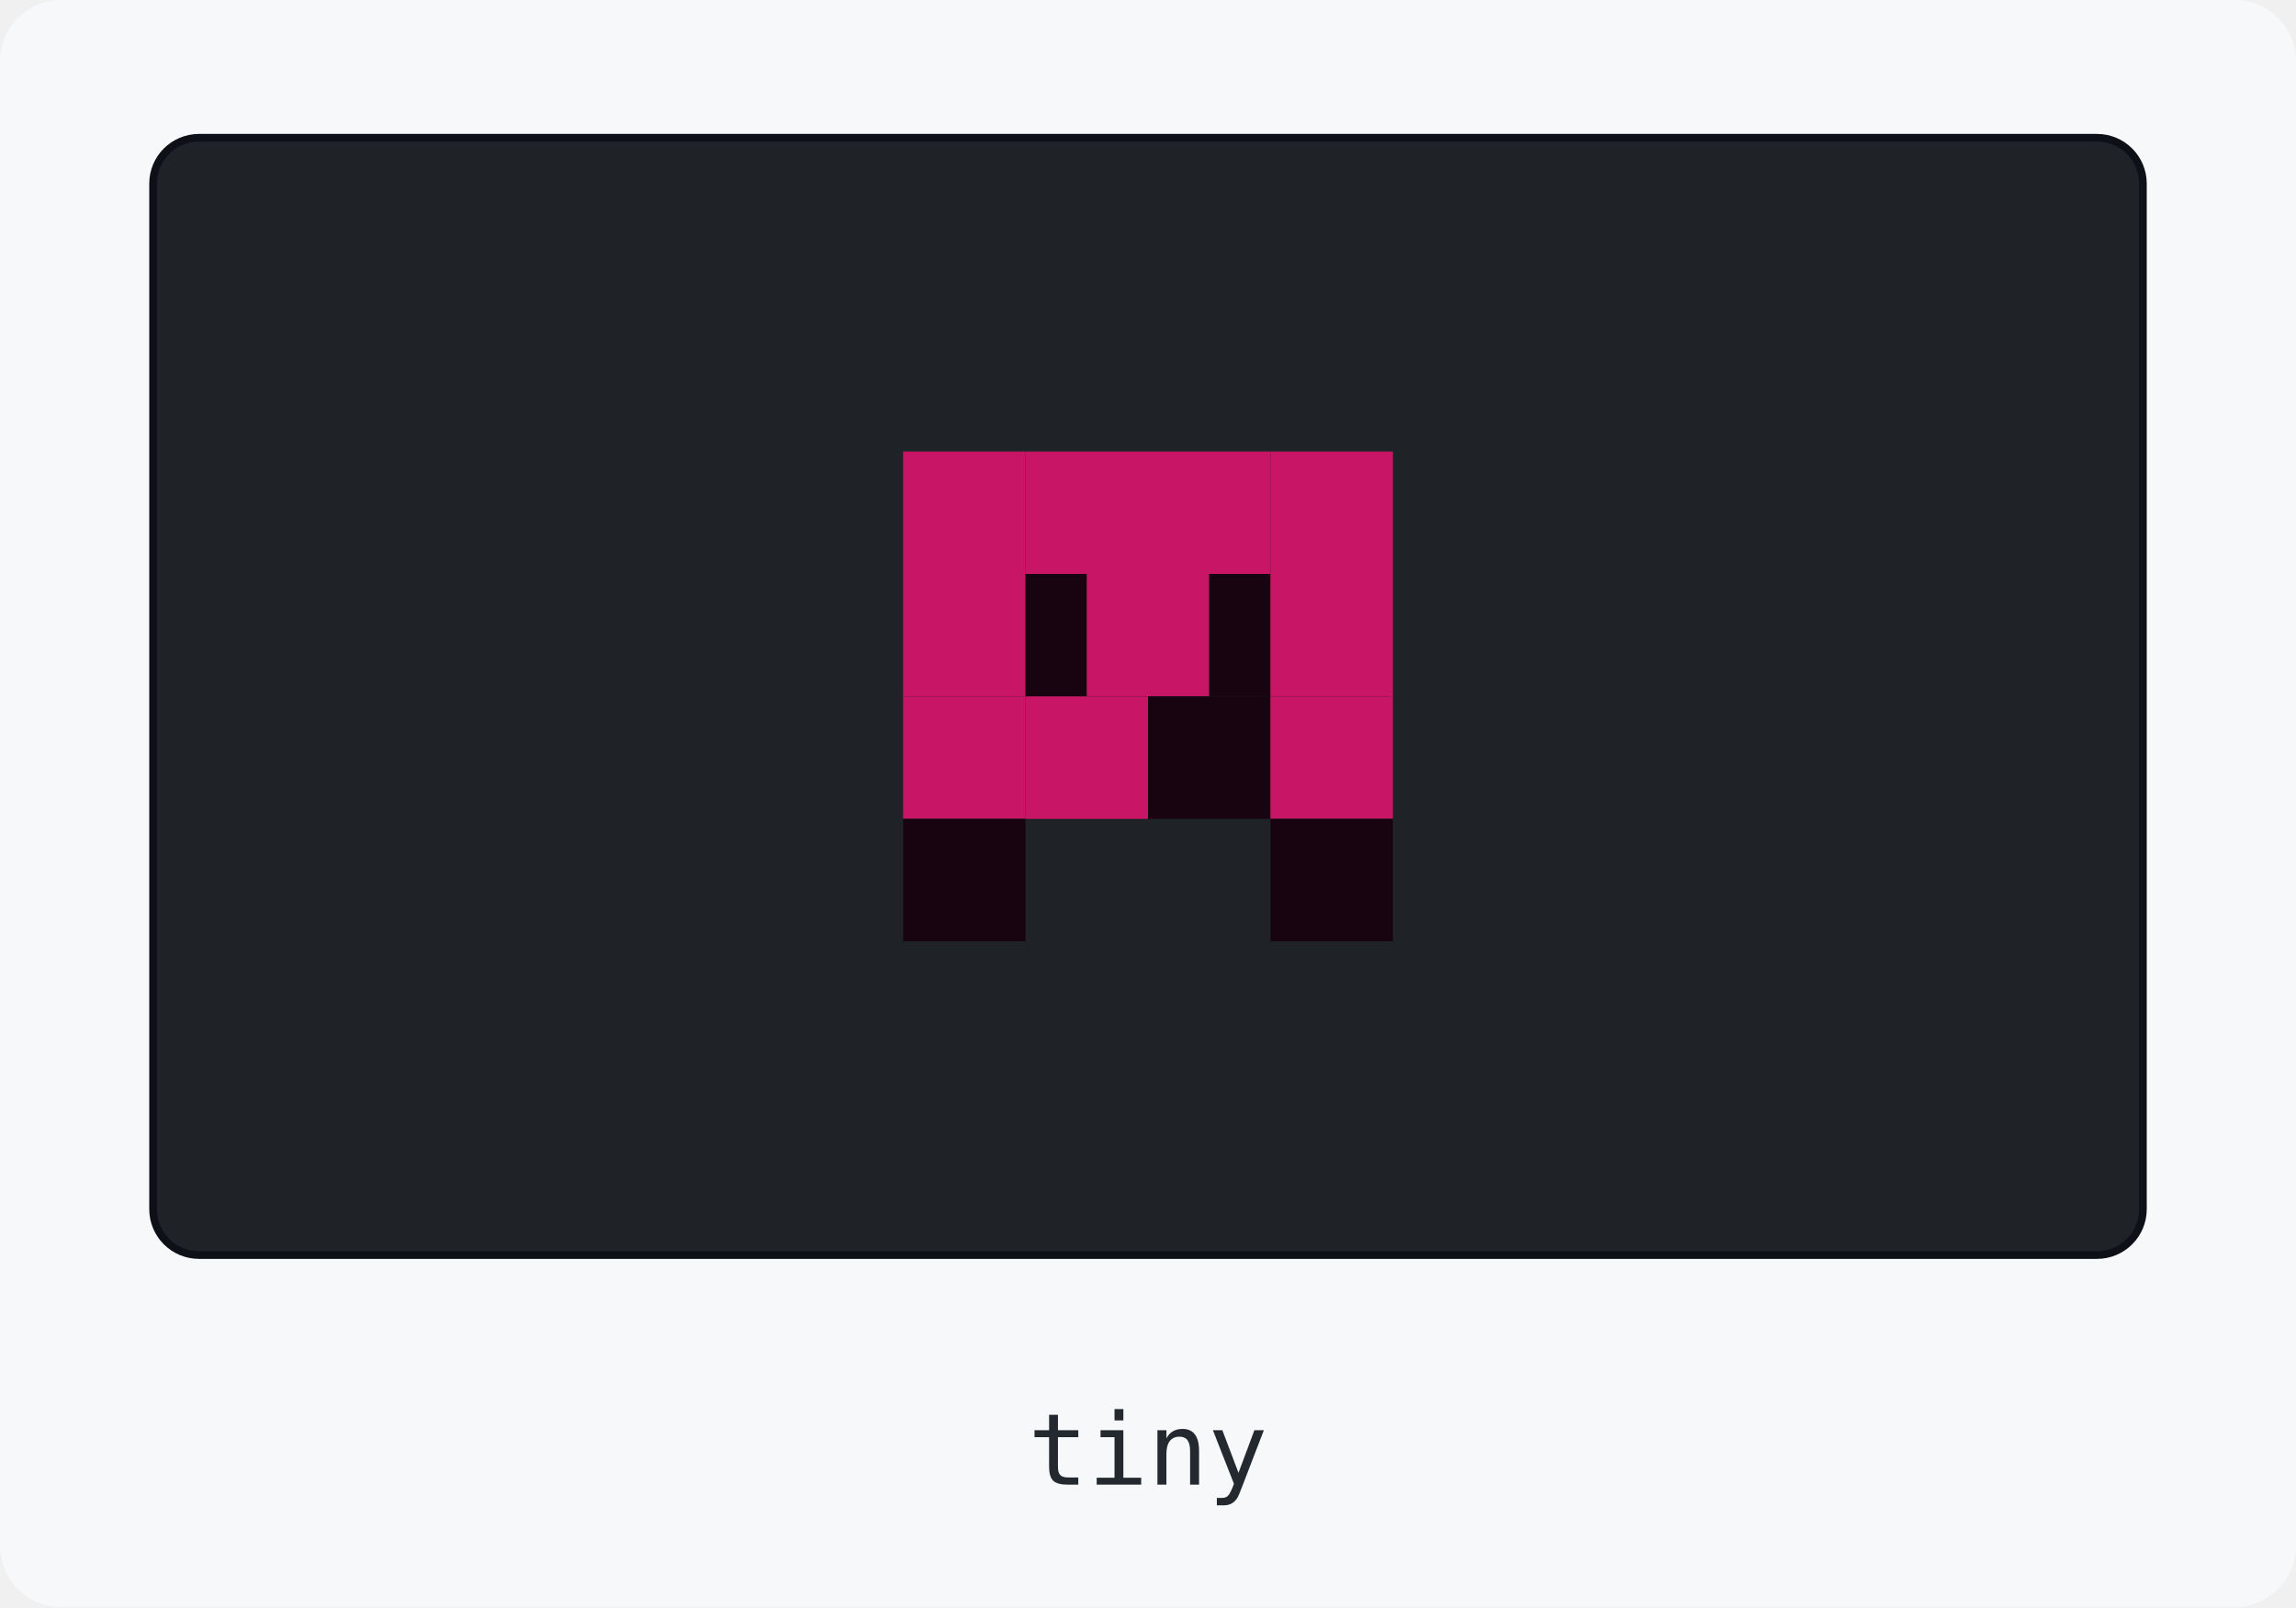
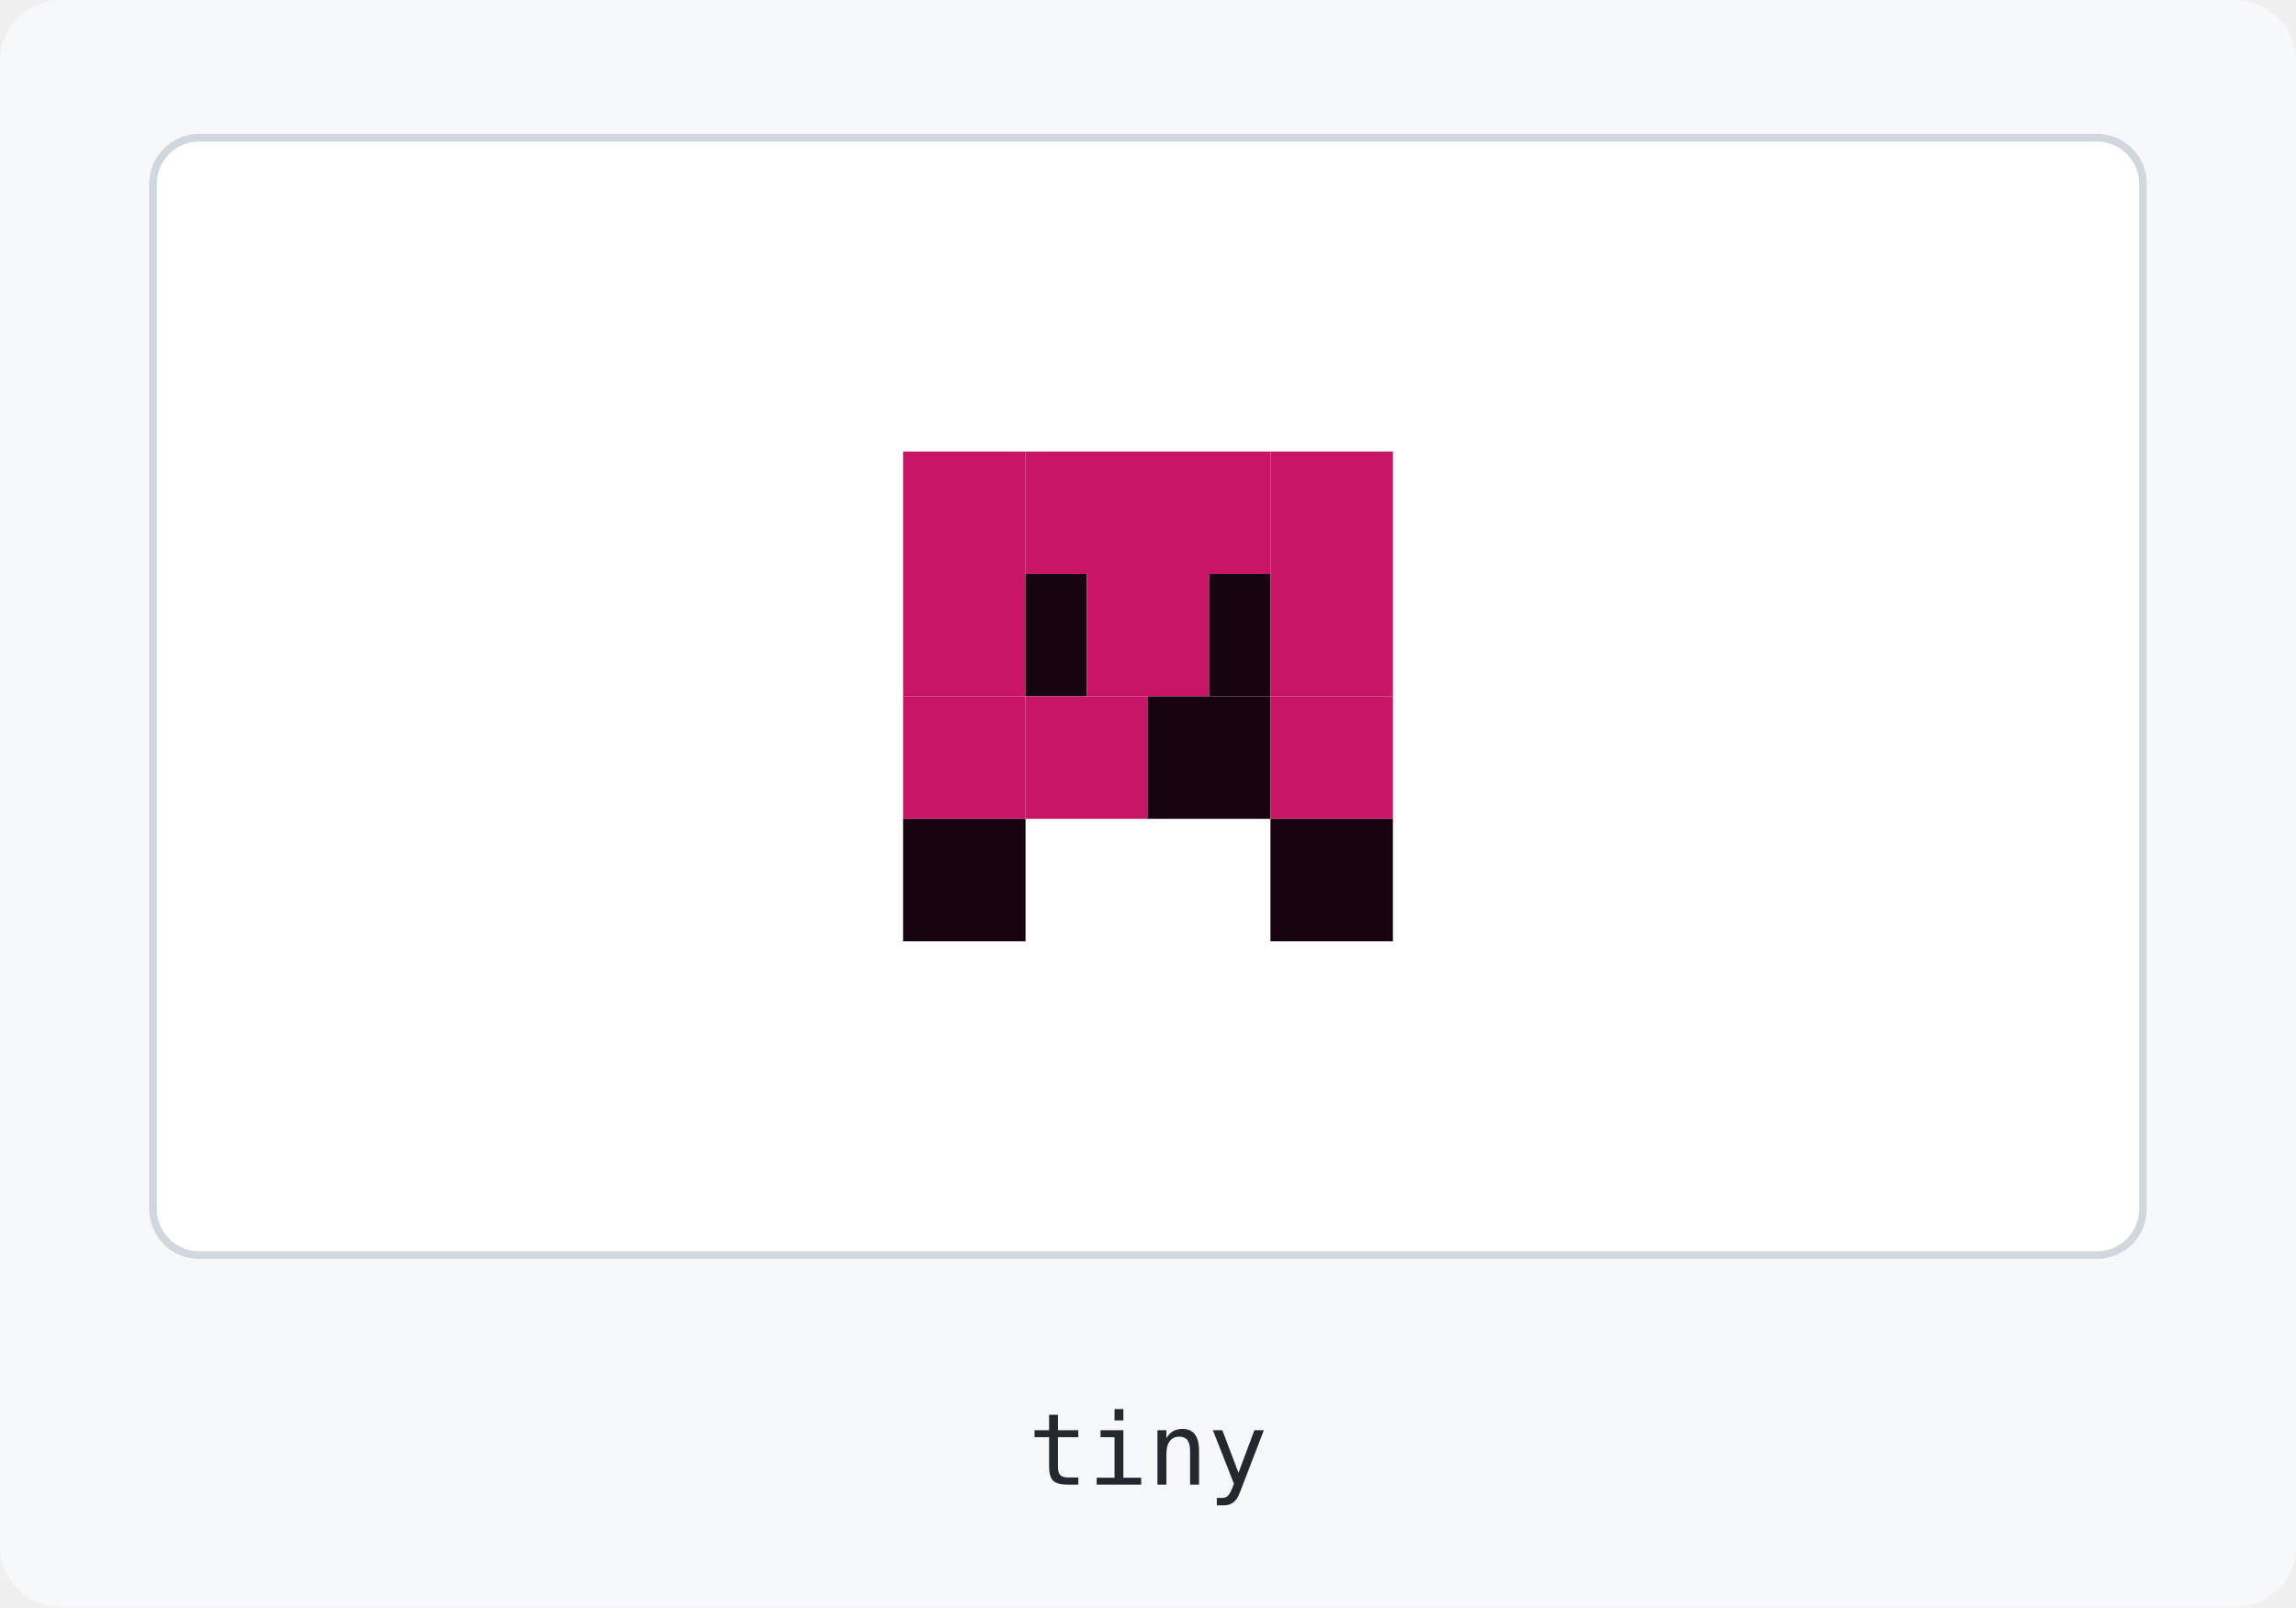
<svg xmlns="http://www.w3.org/2000/svg" width="300" height="210" viewBox="0 0 300 210" role="img" aria-label="tiny clingon">
  <rect width="300" height="210" rx="8" fill="#f6f8fa" />
-   <rect x="20" y="18" width="260" height="146" rx="6" fill="#1f2328" stroke="#0d1117" />
+   <rect x="20" y="18" width="260" height="146" rx="6" fill="#ffffff" stroke="#d0d7de" />
  <rect x="118" y="59" width="16" height="16" fill="#c91565" />
  <rect x="134" y="59" width="16" height="16" fill="#c91565" />
  <rect x="150" y="59" width="16" height="16" fill="#c91565" />
  <rect x="166" y="59" width="16" height="16" fill="#c91565" />
  <rect x="118" y="75" width="16" height="16" fill="#c91565" />
  <rect x="134" y="75" width="8" height="16" fill="#170410" />
  <rect x="142" y="75" width="8" height="16" fill="#c91565" />
  <rect x="150" y="75" width="8" height="16" fill="#c91565" />
  <rect x="158" y="75" width="8" height="16" fill="#170410" />
  <rect x="166" y="75" width="16" height="16" fill="#c91565" />
  <rect x="118" y="91" width="16" height="16" fill="#c91565" />
  <rect x="134" y="91" width="16" height="16" fill="#c91565" />
  <rect x="150" y="91" width="16" height="16" fill="#170410" />
  <rect x="166" y="91" width="16" height="16" fill="#c91565" />
  <rect x="118" y="107" width="16" height="16" fill="#170410" />
  <rect x="166" y="107" width="16" height="16" fill="#170410" />
  <text x="150" y="194" text-anchor="middle" font-family="ui-monospace, SFMono-Regular, Menlo, Consolas, monospace" font-size="13" font-weight="400" fill="#24292f">tiny</text>
</svg>
